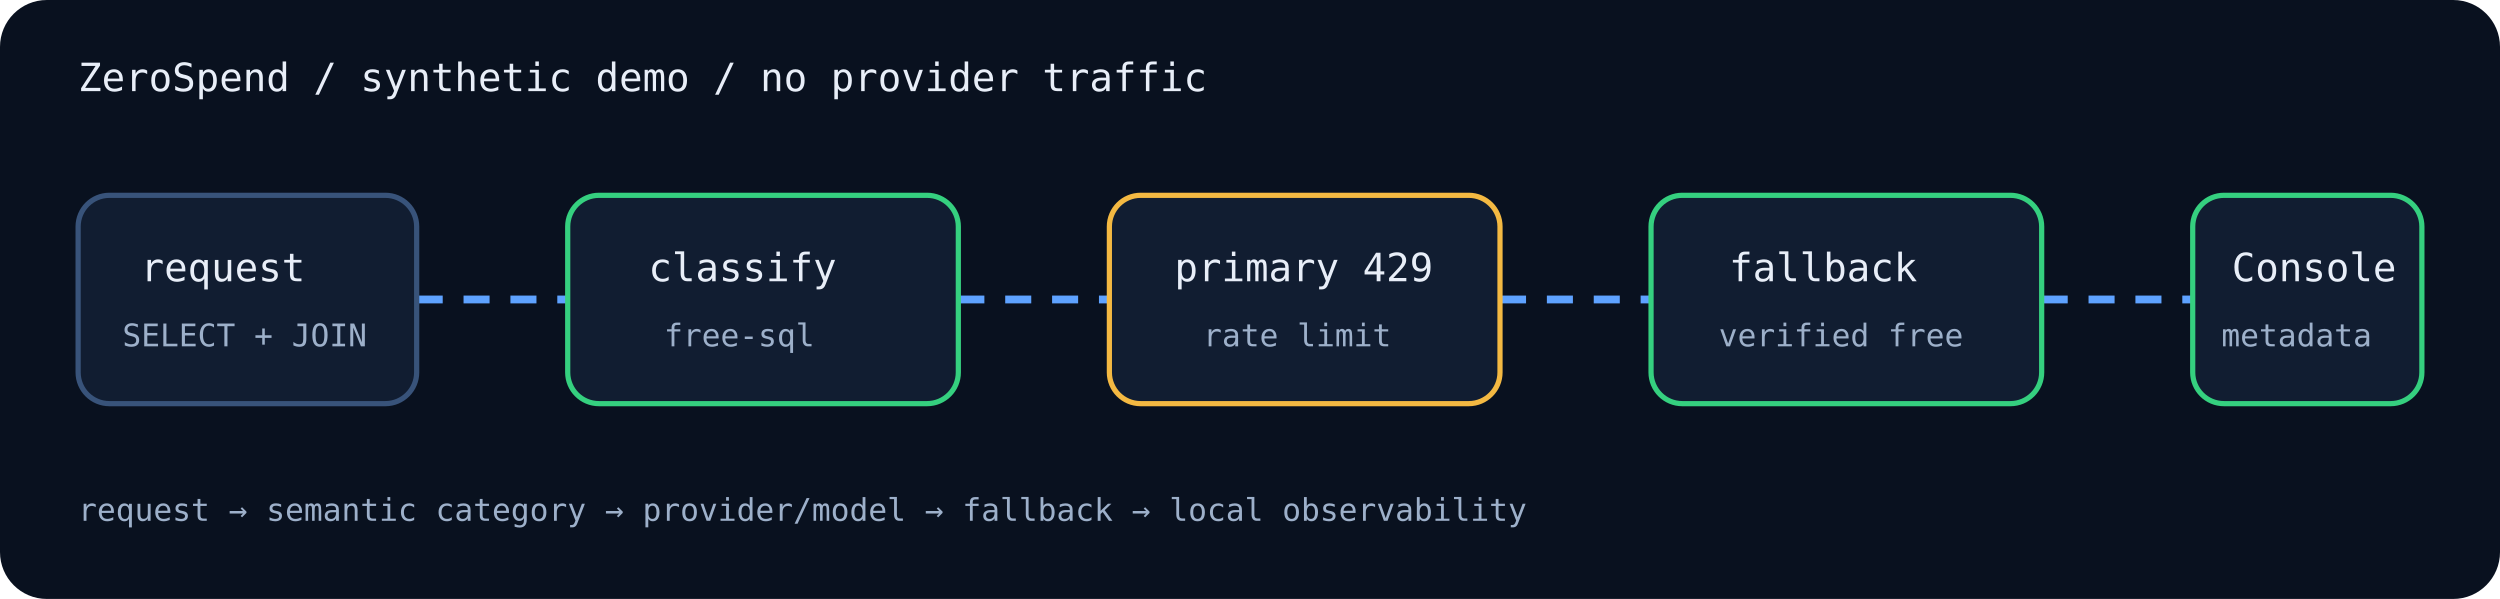
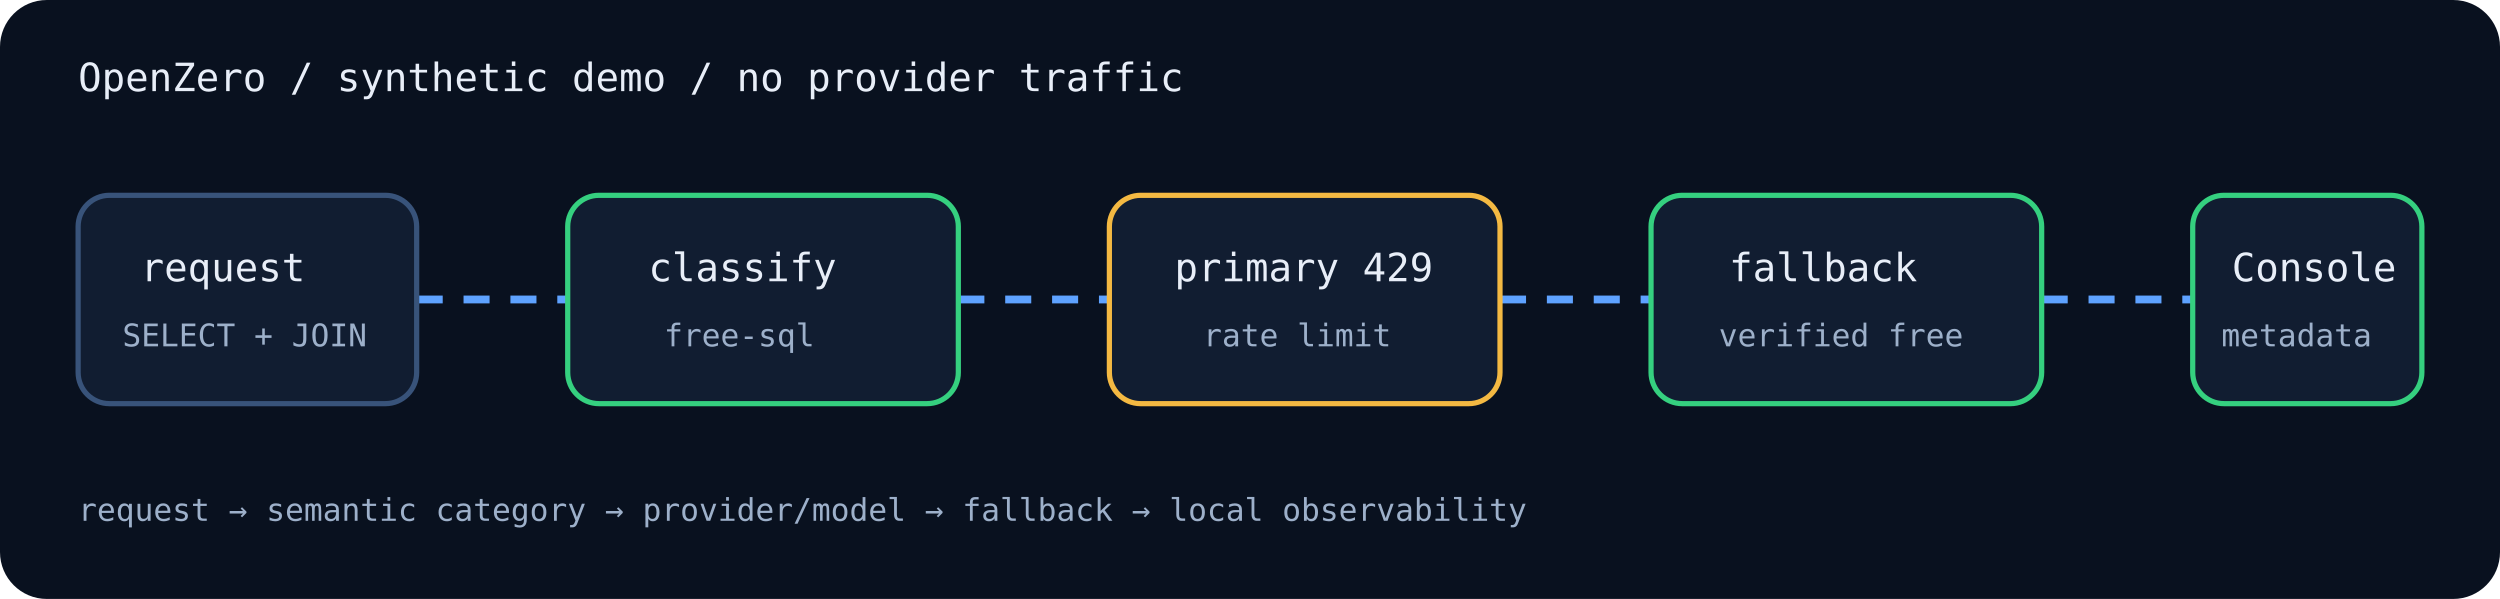
<svg xmlns="http://www.w3.org/2000/svg" width="960" height="230" viewBox="0 0 960 230" role="img" aria-labelledby="title desc">
  <style>
    .bg{fill:#09111f}.box{fill:#111d31;stroke:#38537a;stroke-width:2}.ok{stroke:#35d07f}.warn{stroke:#f4b942}.text{fill:#e8eef8;font:15px ui-monospace,SFMono-Regular,monospace}.small{fill:#9db0ca;font:12px ui-monospace,SFMono-Regular,monospace}.flow{fill:none;stroke:#5ea2ff;stroke-width:3;stroke-dasharray:10 8;animation:move 1.2s linear infinite}@keyframes move{to{stroke-dashoffset:-36}}
  </style>
  <rect class="bg" width="960" height="230" rx="18" />
-   <text class="text" x="30" y="35">ZeroSpend / synthetic demo / no provider traffic</text>
+   <text class="text" x="30" y="35">OpenZero / synthetic demo / no provider traffic</text>
  <path class="flow" d="M160 115H218M368 115H426M576 115H634M784 115H842" />
  <g>
    <rect class="box" x="30" y="75" width="130" height="80" rx="12" />
    <text class="text" x="54" y="108">request</text>
    <text class="small" x="47" y="133">SELECT + JOIN</text>
  </g>
  <g>
    <rect class="box ok" x="218" y="75" width="150" height="80" rx="12" />
    <text class="text" x="249" y="108">classify</text>
    <text class="small" x="255" y="133">free-sql</text>
  </g>
  <g>
    <rect class="box warn" x="426" y="75" width="150" height="80" rx="12" />
    <text class="text" x="451" y="108">primary 429</text>
    <text class="small" x="462" y="133">rate limit</text>
  </g>
  <g>
    <rect class="box ok" x="634" y="75" width="150" height="80" rx="12" />
    <text class="text" x="664" y="108">fallback</text>
    <text class="small" x="660" y="133">verified free</text>
  </g>
  <g>
    <rect class="box ok" x="842" y="75" width="88" height="80" rx="12" />
    <text class="text" x="857" y="108">Console</text>
    <text class="small" x="853" y="133">metadata</text>
  </g>
  <text class="small" x="30" y="200">request → semantic category → provider/model → fallback → local observability</text>
</svg>
